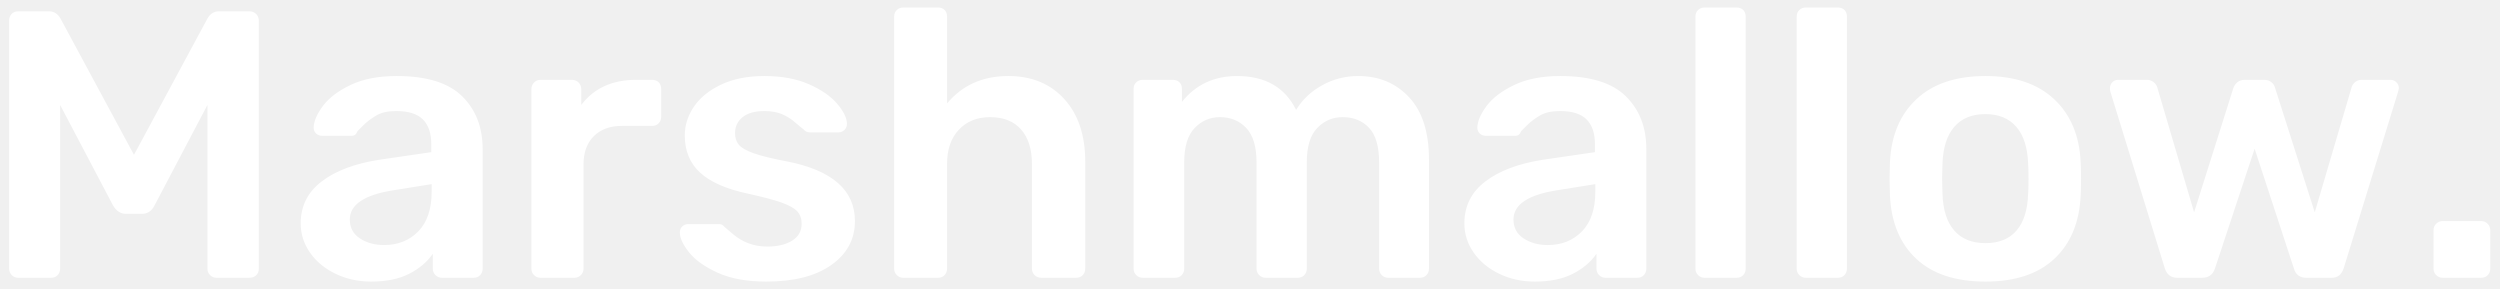
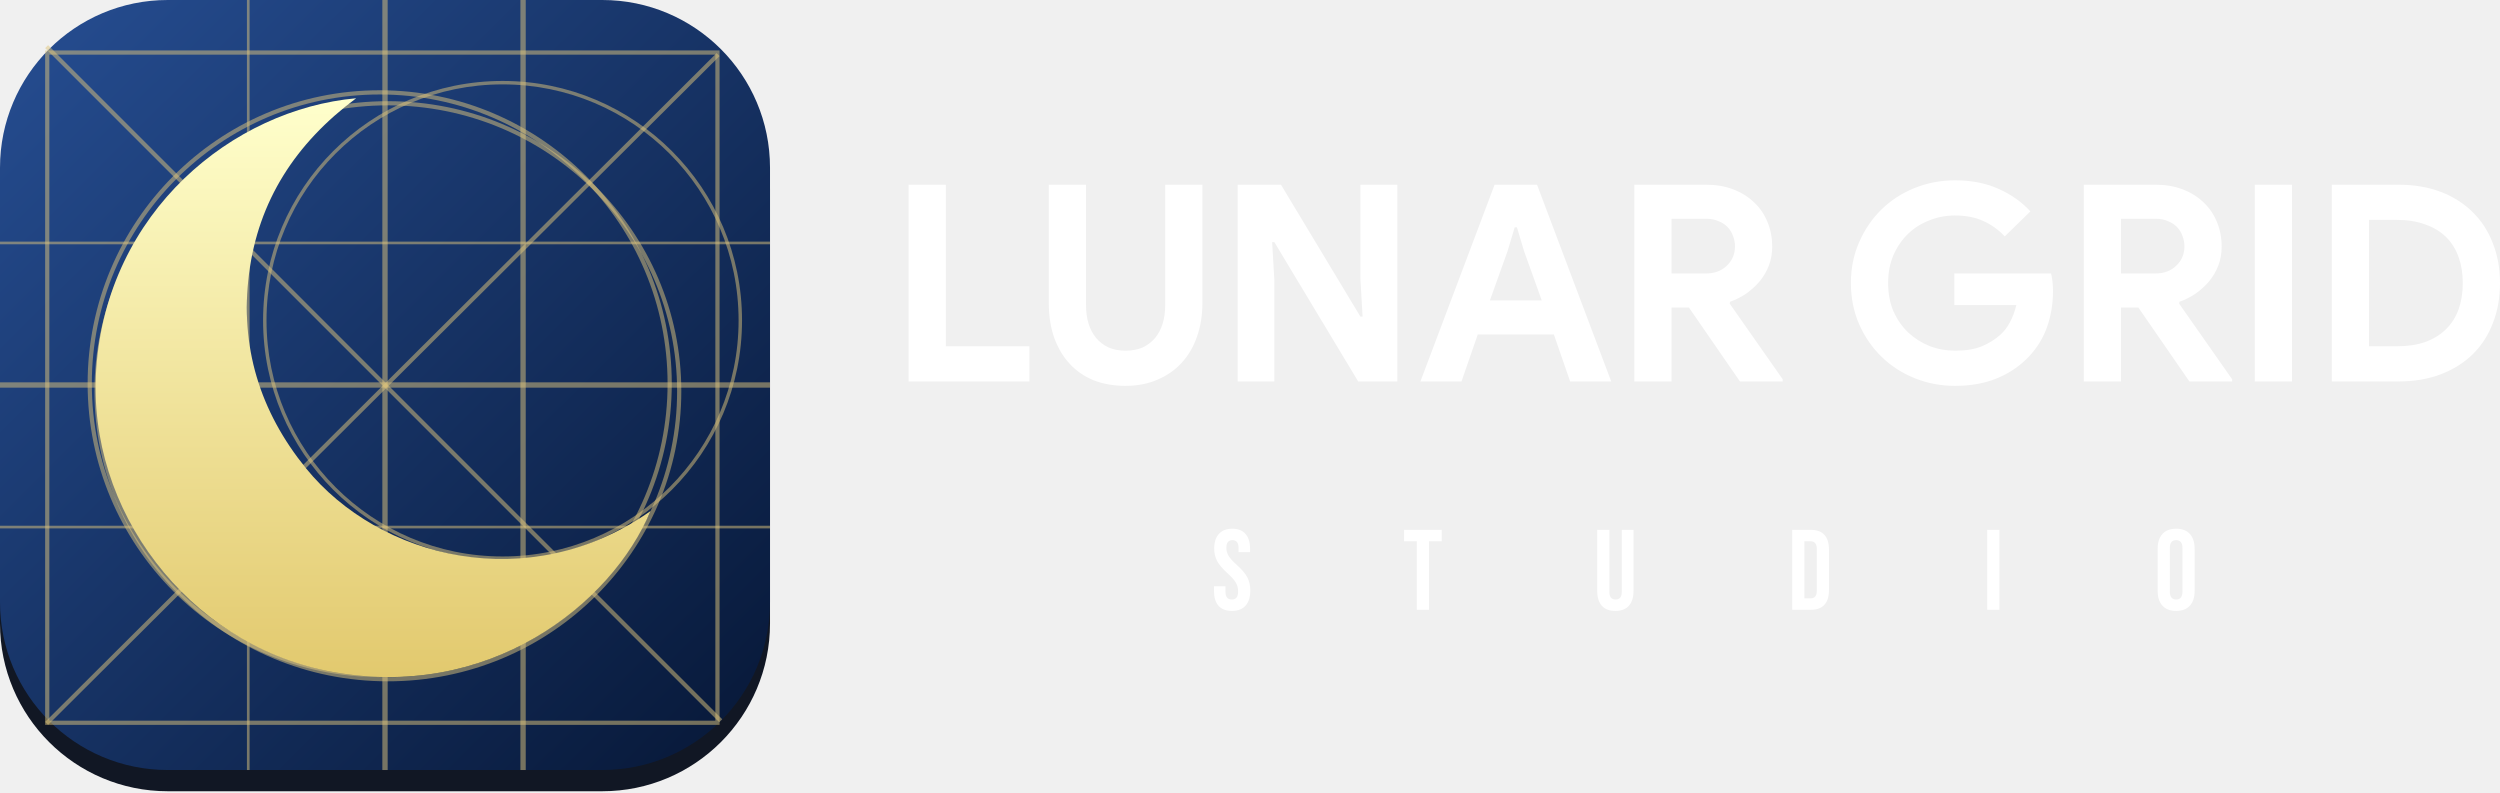
- <svg xmlns="http://www.w3.org/2000/svg" width="243px" height="28px" viewBox="0 0 243 28" version="1.1">
-   <g id="Marshmello_landing-page" stroke="none" stroke-width="1" fill="none" fill-rule="evenodd">
-     <path d="M1.774,27 C1.527,27 1.318,26.914 1.145,26.741 C0.972,26.568 0.886,26.359 0.886,26.112 L0.886,2.025 C0.886,1.754 0.966,1.532 1.127,1.359 C1.287,1.186 1.503,1.1 1.774,1.1 L4.771,1.1 C5.24,1.1 5.61,1.334 5.881,1.803 L13.022,15.049 L20.163,1.803 C20.434,1.334 20.804,1.1 21.273,1.1 L24.233,1.1 C24.504,1.1 24.726,1.186 24.899,1.359 C25.072,1.532 25.158,1.754 25.158,2.025 L25.158,26.112 C25.158,26.383 25.072,26.599 24.899,26.759 C24.726,26.92 24.504,27 24.233,27 L21.051,27 C20.804,27 20.595,26.914 20.422,26.741 C20.249,26.568 20.163,26.359 20.163,26.112 L20.163,10.202 L15.02,19.97 C14.749,20.513 14.342,20.784 13.799,20.784 L12.245,20.784 C11.727,20.784 11.308,20.513 10.987,19.97 L5.844,10.202 L5.844,26.112 C5.844,26.359 5.764,26.568 5.604,26.741 C5.443,26.914 5.227,27 4.956,27 L1.774,27 Z M36.073,27.37 C34.815,27.37 33.662,27.117 32.614,26.611 C31.565,26.106 30.739,25.421 30.134,24.558 C29.53,23.695 29.228,22.745 29.228,21.709 C29.228,20.032 29.906,18.675 31.263,17.639 C32.62,16.603 34.482,15.9 36.85,15.53 L41.919,14.79 L41.919,14.013 C41.919,12.952 41.648,12.151 41.105,11.608 C40.562,11.065 39.699,10.794 38.515,10.794 C37.701,10.794 37.047,10.942 36.554,11.238 C36.061,11.534 35.66,11.836 35.352,12.145 L34.741,12.755 C34.642,13.051 34.457,13.199 34.186,13.199 L31.3,13.199 C31.078,13.199 30.887,13.125 30.727,12.977 C30.566,12.829 30.486,12.632 30.486,12.385 C30.511,11.768 30.813,11.072 31.392,10.294 C31.972,9.517 32.866,8.839 34.075,8.259 C35.284,7.68 36.776,7.39 38.552,7.39 C41.463,7.39 43.584,8.044 44.916,9.351 C46.248,10.658 46.914,12.373 46.914,14.494 L46.914,26.112 C46.914,26.359 46.834,26.568 46.673,26.741 C46.513,26.914 46.297,27 46.026,27 L42.955,27 C42.708,27 42.499,26.914 42.326,26.741 C42.153,26.568 42.067,26.359 42.067,26.112 L42.067,24.669 C41.524,25.458 40.76,26.106 39.773,26.611 C38.786,27.117 37.553,27.37 36.073,27.37 Z M37.331,23.818 C38.688,23.818 39.798,23.374 40.661,22.486 C41.524,21.598 41.956,20.315 41.956,18.638 L41.956,17.898 L38.256,18.49 C35.419,18.934 34.001,19.884 34.001,21.339 C34.001,22.128 34.328,22.739 34.981,23.171 C35.635,23.602 36.418,23.818 37.331,23.818 Z M52.538,27 C52.291,27 52.082,26.914 51.909,26.741 C51.736,26.568 51.65,26.359 51.65,26.112 L51.65,8.685 C51.65,8.414 51.736,8.192 51.909,8.019 C52.082,7.846 52.291,7.76 52.538,7.76 L55.572,7.76 C55.843,7.76 56.065,7.846 56.238,8.019 C56.411,8.192 56.497,8.414 56.497,8.685 L56.497,10.202 C57.73,8.574 59.506,7.76 61.825,7.76 L63.379,7.76 C63.65,7.76 63.866,7.84 64.026,8.001 C64.187,8.161 64.267,8.377 64.267,8.648 L64.267,11.349 C64.267,11.596 64.187,11.805 64.026,11.978 C63.866,12.151 63.65,12.237 63.379,12.237 L60.456,12.237 C59.297,12.237 58.384,12.57 57.718,13.236 C57.052,13.902 56.719,14.815 56.719,15.974 L56.719,26.112 C56.719,26.359 56.633,26.568 56.46,26.741 C56.287,26.914 56.078,27 55.831,27 L52.538,27 Z M74.479,27.37 C72.604,27.37 71.038,27.086 69.78,26.519 C68.522,25.952 67.591,25.292 66.987,24.54 C66.382,23.787 66.08,23.14 66.08,22.597 C66.08,22.35 66.16,22.153 66.32,22.005 C66.481,21.857 66.672,21.783 66.894,21.783 L69.928,21.783 C70.125,21.783 70.298,21.882 70.446,22.079 C70.569,22.178 70.847,22.412 71.278,22.782 C71.71,23.152 72.203,23.442 72.758,23.651 C73.314,23.861 73.924,23.966 74.59,23.966 C75.577,23.966 76.378,23.775 76.995,23.392 C77.612,23.01 77.92,22.461 77.92,21.746 C77.92,21.253 77.778,20.852 77.495,20.544 C77.211,20.235 76.705,19.952 75.978,19.692 C75.25,19.433 74.158,19.144 72.703,18.823 C70.606,18.379 69.059,17.701 68.059,16.788 C67.06,15.875 66.561,14.667 66.561,13.162 C66.561,12.175 66.857,11.244 67.449,10.368 C68.041,9.493 68.923,8.778 70.094,8.223 C71.266,7.667 72.666,7.39 74.294,7.39 C75.971,7.39 77.414,7.655 78.623,8.185 C79.832,8.716 80.75,9.351 81.379,10.091 C82.009,10.831 82.323,11.485 82.323,12.052 C82.323,12.274 82.243,12.465 82.082,12.626 C81.922,12.786 81.731,12.866 81.509,12.866 L78.734,12.866 C78.463,12.866 78.253,12.767 78.105,12.57 C77.932,12.447 77.655,12.219 77.272,11.886 C76.89,11.552 76.465,11.287 75.996,11.09 C75.527,10.893 74.96,10.794 74.294,10.794 C73.381,10.794 72.678,10.991 72.185,11.386 C71.692,11.781 71.445,12.299 71.445,12.94 C71.445,13.384 71.562,13.754 71.796,14.05 C72.031,14.346 72.506,14.623 73.221,14.883 C73.936,15.142 75.009,15.407 76.44,15.678 C80.88,16.541 83.1,18.478 83.1,21.487 C83.1,23.238 82.342,24.657 80.825,25.742 C79.307,26.827 77.192,27.37 74.479,27.37 Z M87.799,27 C87.552,27 87.343,26.914 87.17,26.741 C86.997,26.568 86.911,26.359 86.911,26.112 L86.911,1.618 C86.911,1.347 86.997,1.131 87.17,0.971 C87.343,0.81 87.552,0.73 87.799,0.73 L91.166,0.73 C91.437,0.73 91.653,0.81 91.814,0.971 C91.974,1.131 92.054,1.347 92.054,1.618 L92.054,10.054 C93.534,8.278 95.52,7.39 98.011,7.39 C100.28,7.39 102.093,8.136 103.45,9.629 C104.807,11.121 105.485,13.15 105.485,15.715 L105.485,26.112 C105.485,26.359 105.405,26.568 105.245,26.741 C105.084,26.914 104.868,27 104.597,27 L101.23,27 C100.959,27 100.737,26.914 100.564,26.741 C100.391,26.568 100.305,26.359 100.305,26.112 L100.305,15.937 C100.305,14.506 99.954,13.39 99.251,12.588 C98.547,11.787 97.542,11.386 96.235,11.386 C94.977,11.386 93.966,11.793 93.201,12.607 C92.436,13.421 92.054,14.531 92.054,15.937 L92.054,26.112 C92.054,26.359 91.974,26.568 91.814,26.741 C91.653,26.914 91.437,27 91.166,27 L87.799,27 Z M111.072,27 C110.825,27 110.616,26.914 110.443,26.741 C110.27,26.568 110.184,26.359 110.184,26.112 L110.184,8.648 C110.184,8.377 110.27,8.161 110.443,8.001 C110.616,7.84 110.825,7.76 111.072,7.76 L113.995,7.76 C114.266,7.76 114.482,7.84 114.642,8.001 C114.803,8.161 114.883,8.377 114.883,8.648 L114.883,9.906 C116.215,8.229 118.003,7.39 120.248,7.39 C122.986,7.39 124.898,8.488 125.983,10.683 C126.575,9.696 127.414,8.901 128.499,8.296 C129.584,7.692 130.756,7.39 132.014,7.39 C134.037,7.39 135.689,8.081 136.972,9.462 C138.255,10.843 138.896,12.854 138.896,15.493 L138.896,26.112 C138.896,26.359 138.816,26.568 138.655,26.741 C138.495,26.914 138.279,27 138.008,27 L134.937,27 C134.69,27 134.481,26.914 134.308,26.741 C134.135,26.568 134.049,26.359 134.049,26.112 L134.049,15.789 C134.049,14.235 133.722,13.113 133.069,12.422 C132.415,11.731 131.558,11.386 130.497,11.386 C129.535,11.386 128.715,11.737 128.036,12.441 C127.358,13.144 127.019,14.26 127.019,15.789 L127.019,26.112 C127.019,26.359 126.939,26.568 126.778,26.741 C126.618,26.914 126.402,27 126.131,27 L123.023,27 C122.776,27 122.567,26.914 122.394,26.741 C122.221,26.568 122.135,26.359 122.135,26.112 L122.135,15.789 C122.135,14.26 121.802,13.144 121.136,12.441 C120.47,11.737 119.619,11.386 118.583,11.386 C117.621,11.386 116.801,11.737 116.123,12.441 C115.444,13.144 115.105,14.26 115.105,15.789 L115.105,26.112 C115.105,26.359 115.025,26.568 114.865,26.741 C114.704,26.914 114.488,27 114.217,27 L111.072,27 Z M149.182,27.37 C147.924,27.37 146.771,27.117 145.722,26.611 C144.674,26.106 143.848,25.421 143.244,24.558 C142.639,23.695 142.337,22.745 142.337,21.709 C142.337,20.032 143.015,18.675 144.372,17.639 C145.729,16.603 147.591,15.9 149.959,15.53 L155.028,14.79 L155.028,14.013 C155.028,12.952 154.757,12.151 154.214,11.608 C153.671,11.065 152.808,10.794 151.624,10.794 C150.81,10.794 150.156,10.942 149.663,11.238 C149.17,11.534 148.769,11.836 148.46,12.145 L147.85,12.755 C147.751,13.051 147.566,13.199 147.295,13.199 L144.409,13.199 C144.187,13.199 143.996,13.125 143.835,12.977 C143.675,12.829 143.595,12.632 143.595,12.385 C143.62,11.768 143.922,11.072 144.501,10.294 C145.081,9.517 145.975,8.839 147.184,8.259 C148.393,7.68 149.885,7.39 151.661,7.39 C154.572,7.39 156.693,8.044 158.025,9.351 C159.357,10.658 160.023,12.373 160.023,14.494 L160.023,26.112 C160.023,26.359 159.943,26.568 159.782,26.741 C159.622,26.914 159.406,27 159.135,27 L156.064,27 C155.817,27 155.608,26.914 155.435,26.741 C155.262,26.568 155.176,26.359 155.176,26.112 L155.176,24.669 C154.633,25.458 153.869,26.106 152.882,26.611 C151.895,27.117 150.662,27.37 149.182,27.37 Z M150.44,23.818 C151.797,23.818 152.907,23.374 153.77,22.486 C154.633,21.598 155.065,20.315 155.065,18.638 L155.065,17.898 L151.365,18.49 C148.528,18.934 147.11,19.884 147.11,21.339 C147.11,22.128 147.437,22.739 148.09,23.171 C148.744,23.602 149.527,23.818 150.44,23.818 Z M165.684,27 C165.437,27 165.228,26.914 165.055,26.741 C164.882,26.568 164.796,26.359 164.796,26.112 L164.796,1.618 C164.796,1.347 164.882,1.131 165.055,0.971 C165.228,0.81 165.437,0.73 165.684,0.73 L168.792,0.73 C169.063,0.73 169.279,0.81 169.44,0.971 C169.6,1.131 169.68,1.347 169.68,1.618 L169.68,26.112 C169.68,26.359 169.6,26.568 169.44,26.741 C169.279,26.914 169.063,27 168.792,27 L165.684,27 Z M175.526,27 C175.279,27 175.07,26.914 174.897,26.741 C174.724,26.568 174.638,26.359 174.638,26.112 L174.638,1.618 C174.638,1.347 174.724,1.131 174.897,0.971 C175.07,0.81 175.279,0.73 175.526,0.73 L178.634,0.73 C178.905,0.73 179.121,0.81 179.281,0.971 C179.442,1.131 179.522,1.347 179.522,1.618 L179.522,26.112 C179.522,26.359 179.442,26.568 179.281,26.741 C179.121,26.914 178.905,27 178.634,27 L175.526,27 Z M192.99,27.37 C190.079,27.37 187.835,26.63 186.256,25.15 C184.677,23.67 183.826,21.623 183.703,19.008 L183.666,17.38 L183.703,15.752 C183.826,13.162 184.69,11.121 186.293,9.629 C187.896,8.136 190.129,7.39 192.99,7.39 C195.827,7.39 198.047,8.136 199.65,9.629 C201.253,11.121 202.117,13.162 202.24,15.752 C202.265,16.048 202.277,16.591 202.277,17.38 C202.277,18.169 202.265,18.712 202.24,19.008 C202.117,21.623 201.266,23.67 199.687,25.15 C198.108,26.63 195.876,27.37 192.99,27.37 Z M192.99,23.633 C194.297,23.633 195.302,23.226 196.006,22.412 C196.709,21.598 197.085,20.402 197.134,18.823 C197.159,18.576 197.171,18.095 197.171,17.38 C197.171,16.665 197.159,16.184 197.134,15.937 C197.085,14.358 196.702,13.156 195.987,12.329 C195.272,11.503 194.273,11.09 192.99,11.09 C191.683,11.09 190.671,11.503 189.956,12.329 C189.241,13.156 188.858,14.358 188.809,15.937 L188.772,17.38 L188.809,18.823 C188.858,20.402 189.241,21.598 189.956,22.412 C190.671,23.226 191.683,23.633 192.99,23.633 Z M211.638,27 C211.021,27 210.614,26.692 210.417,26.075 L205.126,8.907 C205.101,8.833 205.089,8.722 205.089,8.574 C205.089,8.352 205.163,8.161 205.311,8.001 C205.459,7.84 205.644,7.76 205.866,7.76 L208.678,7.76 C208.925,7.76 209.14,7.834 209.326,7.982 C209.511,8.13 209.628,8.29 209.677,8.463 L213.266,20.636 L217.077,8.574 C217.151,8.352 217.28,8.161 217.465,8.001 C217.651,7.84 217.891,7.76 218.187,7.76 L220.074,7.76 C220.37,7.76 220.61,7.84 220.796,8.001 C220.981,8.161 221.098,8.352 221.147,8.574 L224.995,20.636 L228.584,8.463 C228.633,8.29 228.744,8.13 228.917,7.982 C229.09,7.834 229.312,7.76 229.583,7.76 L232.358,7.76 C232.58,7.76 232.771,7.84 232.931,8.001 C233.092,8.161 233.172,8.352 233.172,8.574 L233.098,8.907 L227.807,26.075 C227.708,26.371 227.567,26.599 227.381,26.759 C227.196,26.92 226.944,27 226.623,27 L224.181,27 C223.54,27 223.133,26.692 222.96,26.075 L219.149,14.457 L215.301,26.075 C215.104,26.692 214.684,27 214.043,27 L211.638,27 Z M237.427,27 C237.18,27 236.971,26.914 236.798,26.741 C236.625,26.568 236.539,26.359 236.539,26.112 L236.539,22.375 C236.539,22.128 236.625,21.919 236.798,21.746 C236.971,21.573 237.18,21.487 237.427,21.487 L241.164,21.487 C241.411,21.487 241.62,21.573 241.793,21.746 C241.966,21.919 242.052,22.128 242.052,22.375 L242.052,26.112 C242.052,26.359 241.972,26.568 241.811,26.741 C241.651,26.914 241.435,27 241.164,27 L237.427,27 Z" id="Marshmallow." fill="#FFFFFF" fill-rule="nonzero" />
-   </g>
+ <svg xmlns="http://www.w3.org/2000/svg" width="243" height="77" viewBox="0 0 243 77" fill="none">
+   <path d="M58.54 2.064H16.305C7.3 2.064 0 9.365 0 18.37V60.604C0 69.609 7.3 76.909 16.305 76.909H58.54C67.545 76.909 74.845 69.609 74.845 60.604V18.37C74.845 9.365 67.545 2.064 58.54 2.064Z" fill="#111724" />
+   <path d="M58.54 0H16.305C7.3 0 0 7.3 0 16.305V58.54C0 67.545 7.3 74.845 16.305 74.845H58.54C67.545 74.845 74.845 67.545 74.845 58.54V16.305C74.845 7.3 67.545 0 58.54 0Z" fill="url(#paint0_linear)" />
+   <path opacity="0.5" fill-rule="evenodd" clip-rule="evenodd" d="M4.388 4.903H69.941V70.457H4.388V4.903ZM4.796 5.312V70.049H69.533V5.312H4.796Z" fill="#DFC67B" />
+   <path opacity="0.5" fill-rule="evenodd" clip-rule="evenodd" d="M50.584 74.845V0H51.101V74.845H50.584Z" fill="#DFC67B" />
+   <path opacity="0.5" fill-rule="evenodd" clip-rule="evenodd" d="M37.164 74.845V0H37.68V74.845H37.164Z" fill="#DFC67B" />
+   <path opacity="0.5" fill-rule="evenodd" clip-rule="evenodd" d="M24.002 74.845V0H24.26V74.845H24.002Z" fill="#DFC67B" />
+   <path opacity="0.5" fill-rule="evenodd" clip-rule="evenodd" d="M74.845 23.744H0V23.486H74.845V23.744Z" fill="#DFC67B" />
+   <path opacity="0.5" fill-rule="evenodd" clip-rule="evenodd" d="M74.845 37.68H0V37.164H74.845V37.68Z" fill="#DFC67B" />
+   <path opacity="0.5" fill-rule="evenodd" clip-rule="evenodd" d="M74.845 51.359H0V51.101H74.845V51.359Z" fill="#DFC67B" />
+   <path opacity="0.5" fill-rule="evenodd" clip-rule="evenodd" d="M69.911 70.199L4.388 4.676L4.677 4.387L70.2 69.91L69.911 70.199Z" fill="#DFC67B" />
+   <path opacity="0.5" fill-rule="evenodd" clip-rule="evenodd" d="M4.388 70.169L69.652 5.162L69.941 5.45L4.677 70.457L4.388 70.169Z" fill="#DFC67B" />
+   <path opacity="0.5" fill-rule="evenodd" clip-rule="evenodd" d="M36.906 9.183C21.452 9.183 8.924 21.768 8.924 37.293C8.924 52.817 21.452 65.403 36.906 65.403C52.361 65.403 64.889 52.817 64.889 37.293C64.889 21.768 52.361 9.183 36.906 9.183ZM8.517 37.293C8.517 21.543 21.227 8.774 36.906 8.774C52.585 8.774 65.296 21.543 65.296 37.293C65.296 53.043 52.585 65.811 36.906 65.811C21.227 65.811 8.517 53.043 8.517 37.293Z" fill="#DFC67B" />
+   <path opacity="0.5" fill-rule="evenodd" clip-rule="evenodd" d="M48.848 8.202C36.177 8.202 25.905 18.474 25.905 31.145C25.905 43.816 36.177 54.088 48.848 54.088C61.519 54.088 71.791 43.816 71.791 31.145C71.791 18.474 61.519 8.202 48.848 8.202ZM25.572 31.145C25.572 18.29 35.993 7.868 48.848 7.868C61.704 7.868 72.125 18.29 72.125 31.145C72.125 44 61.704 54.422 48.848 54.422C35.993 54.422 25.572 44 25.572 31.145Z" fill="#DFC67B" />
+   <path opacity="0.5" fill-rule="evenodd" clip-rule="evenodd" d="M37.702 10.239C22.175 10.239 9.588 22.682 9.588 38.03C9.588 53.378 22.175 65.82 37.702 65.82C53.228 65.82 65.815 53.378 65.815 38.03C65.815 22.682 53.228 10.239 37.702 10.239ZM9.179 38.03C9.179 22.459 21.949 9.835 37.702 9.835C53.454 9.835 66.224 22.459 66.224 38.03C66.224 53.601 53.454 66.224 37.702 66.224C21.949 66.224 9.179 53.601 9.179 38.03Z" fill="#DFC67B" />
+   <path d="M63.231 49.672C51.414 58.012 36.848 54.267 29.743 45.519C25.255 39.996 23.299 33.665 24.207 26.597C25.116 19.528 28.71 13.94 34.618 9.549C22.666 10.635 10.391 20.513 9.351 35.901C8.426 49.607 18.282 62.499 31.762 65.203C47.476 68.354 59.466 58.688 63.231 49.672Z" fill="url(#paint1_linear)" />
+   <path d="M88.317 17.955H91.936V33.659H100.057V37.078H88.317V17.955Z" fill="white" />
+   <path d="M109.395 37.505C108.27 37.505 107.242 37.327 106.313 36.971C105.402 36.597 104.624 36.063 103.981 35.368C103.338 34.674 102.838 33.837 102.48 32.858C102.123 31.861 101.944 30.73 101.944 29.466V17.955H105.562V29.679C105.562 30.32 105.643 30.908 105.804 31.442C105.965 31.976 106.206 32.439 106.527 32.831C106.849 33.223 107.251 33.534 107.734 33.766C108.216 33.979 108.77 34.086 109.395 34.086C110.039 34.086 110.601 33.979 111.084 33.766C111.566 33.534 111.968 33.223 112.29 32.831C112.612 32.439 112.853 31.976 113.014 31.442C113.175 30.908 113.255 30.32 113.255 29.679V17.955H116.873V29.466C116.873 30.659 116.695 31.754 116.337 32.751C115.998 33.73 115.497 34.576 114.836 35.288C114.193 35.983 113.407 36.526 112.478 36.917C111.566 37.309 110.539 37.505 109.395 37.505Z" fill="white" />
+   <path d="M120.303 17.955H124.511L132.23 30.774H132.444L132.23 27.089V17.955H135.821V37.078H132.015L123.867 23.537H123.653L123.867 27.222V37.078H120.303V17.955Z" fill="white" />
+   <path d="M145.274 17.955H149.401L156.611 37.078H152.618L151.036 32.511H143.639L142.057 37.078H138.064L145.274 17.955ZM149.857 29.199L148.142 24.418L147.445 22.094H147.23L146.533 24.418L144.818 29.199H149.857Z" fill="white" />
+   <path d="M158.858 17.955H165.853C166.818 17.955 167.694 18.106 168.48 18.409C169.266 18.711 169.936 19.13 170.49 19.664C171.062 20.198 171.5 20.839 171.804 21.587C172.107 22.317 172.259 23.118 172.259 23.991C172.259 24.632 172.152 25.237 171.938 25.807C171.723 26.359 171.428 26.866 171.053 27.329C170.678 27.774 170.24 28.175 169.74 28.531C169.24 28.869 168.712 29.136 168.159 29.332L168.132 29.519L173.278 36.864V37.078H169.123L164.165 29.893H162.476V37.078H158.858V17.955ZM165.827 26.581C166.649 26.581 167.319 26.332 167.837 25.834C168.373 25.335 168.641 24.703 168.641 23.937C168.641 23.599 168.578 23.27 168.453 22.949C168.346 22.629 168.176 22.344 167.944 22.094C167.712 21.845 167.417 21.649 167.06 21.507C166.72 21.347 166.327 21.266 165.88 21.266H162.476V26.581H165.827Z" fill="white" />
+   <path d="M189.958 26.581H199.365C199.419 26.795 199.464 27.053 199.499 27.356C199.535 27.659 199.553 27.961 199.553 28.264C199.553 29.492 199.365 30.65 198.99 31.736C198.615 32.822 198.025 33.792 197.221 34.647C196.364 35.555 195.336 36.258 194.139 36.757C192.942 37.256 191.575 37.505 190.038 37.505C188.644 37.505 187.331 37.256 186.098 36.757C184.865 36.258 183.793 35.564 182.882 34.674C181.97 33.783 181.247 32.733 180.711 31.522C180.175 30.294 179.907 28.958 179.907 27.516C179.907 26.074 180.175 24.747 180.711 23.537C181.247 22.308 181.97 21.249 182.882 20.358C183.793 19.468 184.865 18.774 186.098 18.275C187.331 17.777 188.644 17.527 190.038 17.527C191.593 17.527 192.977 17.794 194.192 18.329C195.425 18.863 196.48 19.602 197.355 20.545L194.863 22.976C194.237 22.317 193.54 21.818 192.772 21.48C192.004 21.124 191.083 20.946 190.011 20.946C189.136 20.946 188.305 21.106 187.519 21.427C186.732 21.729 186.044 22.166 185.455 22.735C184.865 23.305 184.392 24 184.034 24.819C183.695 25.62 183.525 26.519 183.525 27.516C183.525 28.513 183.695 29.421 184.034 30.24C184.392 31.041 184.865 31.727 185.455 32.297C186.062 32.867 186.759 33.312 187.545 33.632C188.332 33.935 189.171 34.086 190.065 34.086C191.083 34.086 191.941 33.944 192.638 33.659C193.353 33.356 193.96 32.973 194.461 32.511C194.818 32.19 195.122 31.789 195.372 31.309C195.64 30.81 195.845 30.258 195.988 29.653H189.958V26.581Z" fill="white" />
+   <path d="M202.543 17.955H209.539C210.504 17.955 211.379 18.106 212.166 18.409C212.952 18.711 213.622 19.13 214.176 19.664C214.748 20.198 215.185 20.839 215.489 21.587C215.793 22.317 215.945 23.118 215.945 23.991C215.945 24.632 215.838 25.237 215.623 25.807C215.409 26.359 215.114 26.866 214.739 27.329C214.364 27.774 213.926 28.175 213.425 28.531C212.925 28.869 212.398 29.136 211.844 29.332L211.817 29.519L216.963 36.864V37.078H212.809L207.85 29.893H206.162V37.078H202.543V17.955ZM209.512 26.581C210.334 26.581 211.004 26.332 211.522 25.834C212.058 25.335 212.327 24.703 212.327 23.937C212.327 23.599 212.264 23.27 212.139 22.949C212.032 22.629 211.862 22.344 211.63 22.094C211.397 21.845 211.103 21.649 210.745 21.507C210.406 21.347 210.013 21.266 209.566 21.266H206.162V26.581H209.512Z" fill="white" />
+   <path d="M219.164 17.955H222.783V37.078H219.164V17.955Z" fill="white" />
+   <path d="M226.65 17.955H233.137C234.655 17.955 236.022 18.186 237.237 18.649C238.453 19.112 239.489 19.771 240.347 20.625C241.204 21.462 241.856 22.468 242.303 23.643C242.768 24.819 243 26.11 243 27.516C243 28.941 242.768 30.24 242.303 31.415C241.856 32.591 241.204 33.597 240.347 34.433C239.489 35.27 238.453 35.92 237.237 36.383C236.022 36.846 234.655 37.078 233.137 37.078H226.65V17.955ZM232.976 33.659C234.03 33.659 234.959 33.517 235.763 33.232C236.567 32.929 237.237 32.511 237.774 31.976C238.31 31.442 238.712 30.801 238.98 30.053C239.248 29.288 239.382 28.442 239.382 27.516C239.382 26.59 239.248 25.753 238.98 25.006C238.712 24.24 238.31 23.59 237.774 23.056C237.237 22.522 236.567 22.112 235.763 21.827C234.959 21.525 234.03 21.373 232.976 21.373H230.269V33.659H232.976Z" fill="white" />
+   <path d="M119.741 59.382C119.168 59.382 118.733 59.215 118.439 58.882C118.145 58.542 117.998 58.057 117.998 57.428V56.984H119.117V57.517C119.117 58.02 119.322 58.272 119.731 58.272C119.932 58.272 120.082 58.213 120.183 58.094C120.29 57.968 120.344 57.769 120.344 57.495C120.344 57.169 120.272 56.884 120.129 56.64C119.985 56.389 119.72 56.089 119.333 55.741C118.845 55.297 118.504 54.898 118.31 54.543C118.116 54.18 118.02 53.773 118.02 53.322C118.02 52.708 118.17 52.234 118.472 51.901C118.773 51.561 119.211 51.391 119.785 51.391C120.351 51.391 120.778 51.561 121.065 51.901C121.359 52.234 121.506 52.715 121.506 53.344V53.666H120.387V53.266C120.387 53 120.337 52.807 120.237 52.689C120.136 52.563 119.989 52.501 119.795 52.501C119.401 52.501 119.203 52.748 119.203 53.244C119.203 53.525 119.275 53.788 119.419 54.032C119.569 54.276 119.838 54.572 120.226 54.92C120.721 55.364 121.062 55.767 121.248 56.13C121.435 56.492 121.528 56.918 121.528 57.406C121.528 58.042 121.374 58.531 121.065 58.871C120.764 59.211 120.323 59.382 119.741 59.382Z" fill="white" />
+   <path d="M137.715 52.611H136.477V51.502H140.136V52.611H138.898V59.271H137.715V52.611Z" fill="white" />
+   <path d="M157.013 59.382C156.439 59.382 156.002 59.215 155.7 58.882C155.399 58.542 155.248 58.057 155.248 57.428V51.502H156.432V57.517C156.432 57.783 156.482 57.976 156.583 58.094C156.691 58.213 156.841 58.272 157.035 58.272C157.229 58.272 157.376 58.213 157.476 58.094C157.584 57.976 157.638 57.783 157.638 57.517V51.502H158.778V57.428C158.778 58.057 158.628 58.542 158.326 58.882C158.025 59.215 157.587 59.382 157.013 59.382Z" fill="white" />
+   <path d="M174.204 51.502H176.012C176.6 51.502 177.041 51.664 177.335 51.99C177.63 52.316 177.777 52.793 177.777 53.422V57.351C177.777 57.98 177.63 58.457 177.335 58.782C177.041 59.108 176.6 59.271 176.012 59.271H174.204V51.502ZM175.99 58.161C176.184 58.161 176.331 58.102 176.432 57.983C176.539 57.865 176.593 57.672 176.593 57.406V53.366C176.593 53.1 176.539 52.907 176.432 52.789C176.331 52.671 176.184 52.611 175.99 52.611H175.388V58.161H175.99Z" fill="white" />
+   <path d="M193.158 51.502H194.342V59.271H193.158V51.502Z" fill="white" />
+   <path d="M211.522 59.382C210.941 59.382 210.496 59.211 210.188 58.871C209.879 58.531 209.725 58.05 209.725 57.428V53.344C209.725 52.722 209.879 52.242 210.188 51.901C210.496 51.561 210.941 51.391 211.522 51.391C212.103 51.391 212.548 51.561 212.857 51.901C213.165 52.242 213.319 52.722 213.319 53.344V57.428C213.319 58.05 213.165 58.531 212.857 58.871C212.548 59.211 212.103 59.382 211.522 59.382ZM211.522 58.272C211.931 58.272 212.135 58.017 212.135 57.506V53.266C212.135 52.756 211.931 52.501 211.522 52.501C211.113 52.501 210.909 52.756 210.909 53.266V57.506C210.909 58.017 211.113 58.272 211.522 58.272Z" fill="white" />
+   <defs>
+     <linearGradient id="paint0_linear" x1="-6.356" y1="-7.31" x2="79.134" y2="78.816" gradientUnits="userSpaceOnUse">
+       <stop stop-color="#29539B" />
+       <stop offset="1" stop-color="#051431" />
+     </linearGradient>
+     <linearGradient id="paint1_linear" x1="36.261" y1="9.549" x2="36.261" y2="65.811" gradientUnits="userSpaceOnUse">
+       <stop stop-color="#FFFFCC" />
+       <stop offset="1" stop-color="#E2C96E" />
+     </linearGradient>
+   </defs>
</svg>
